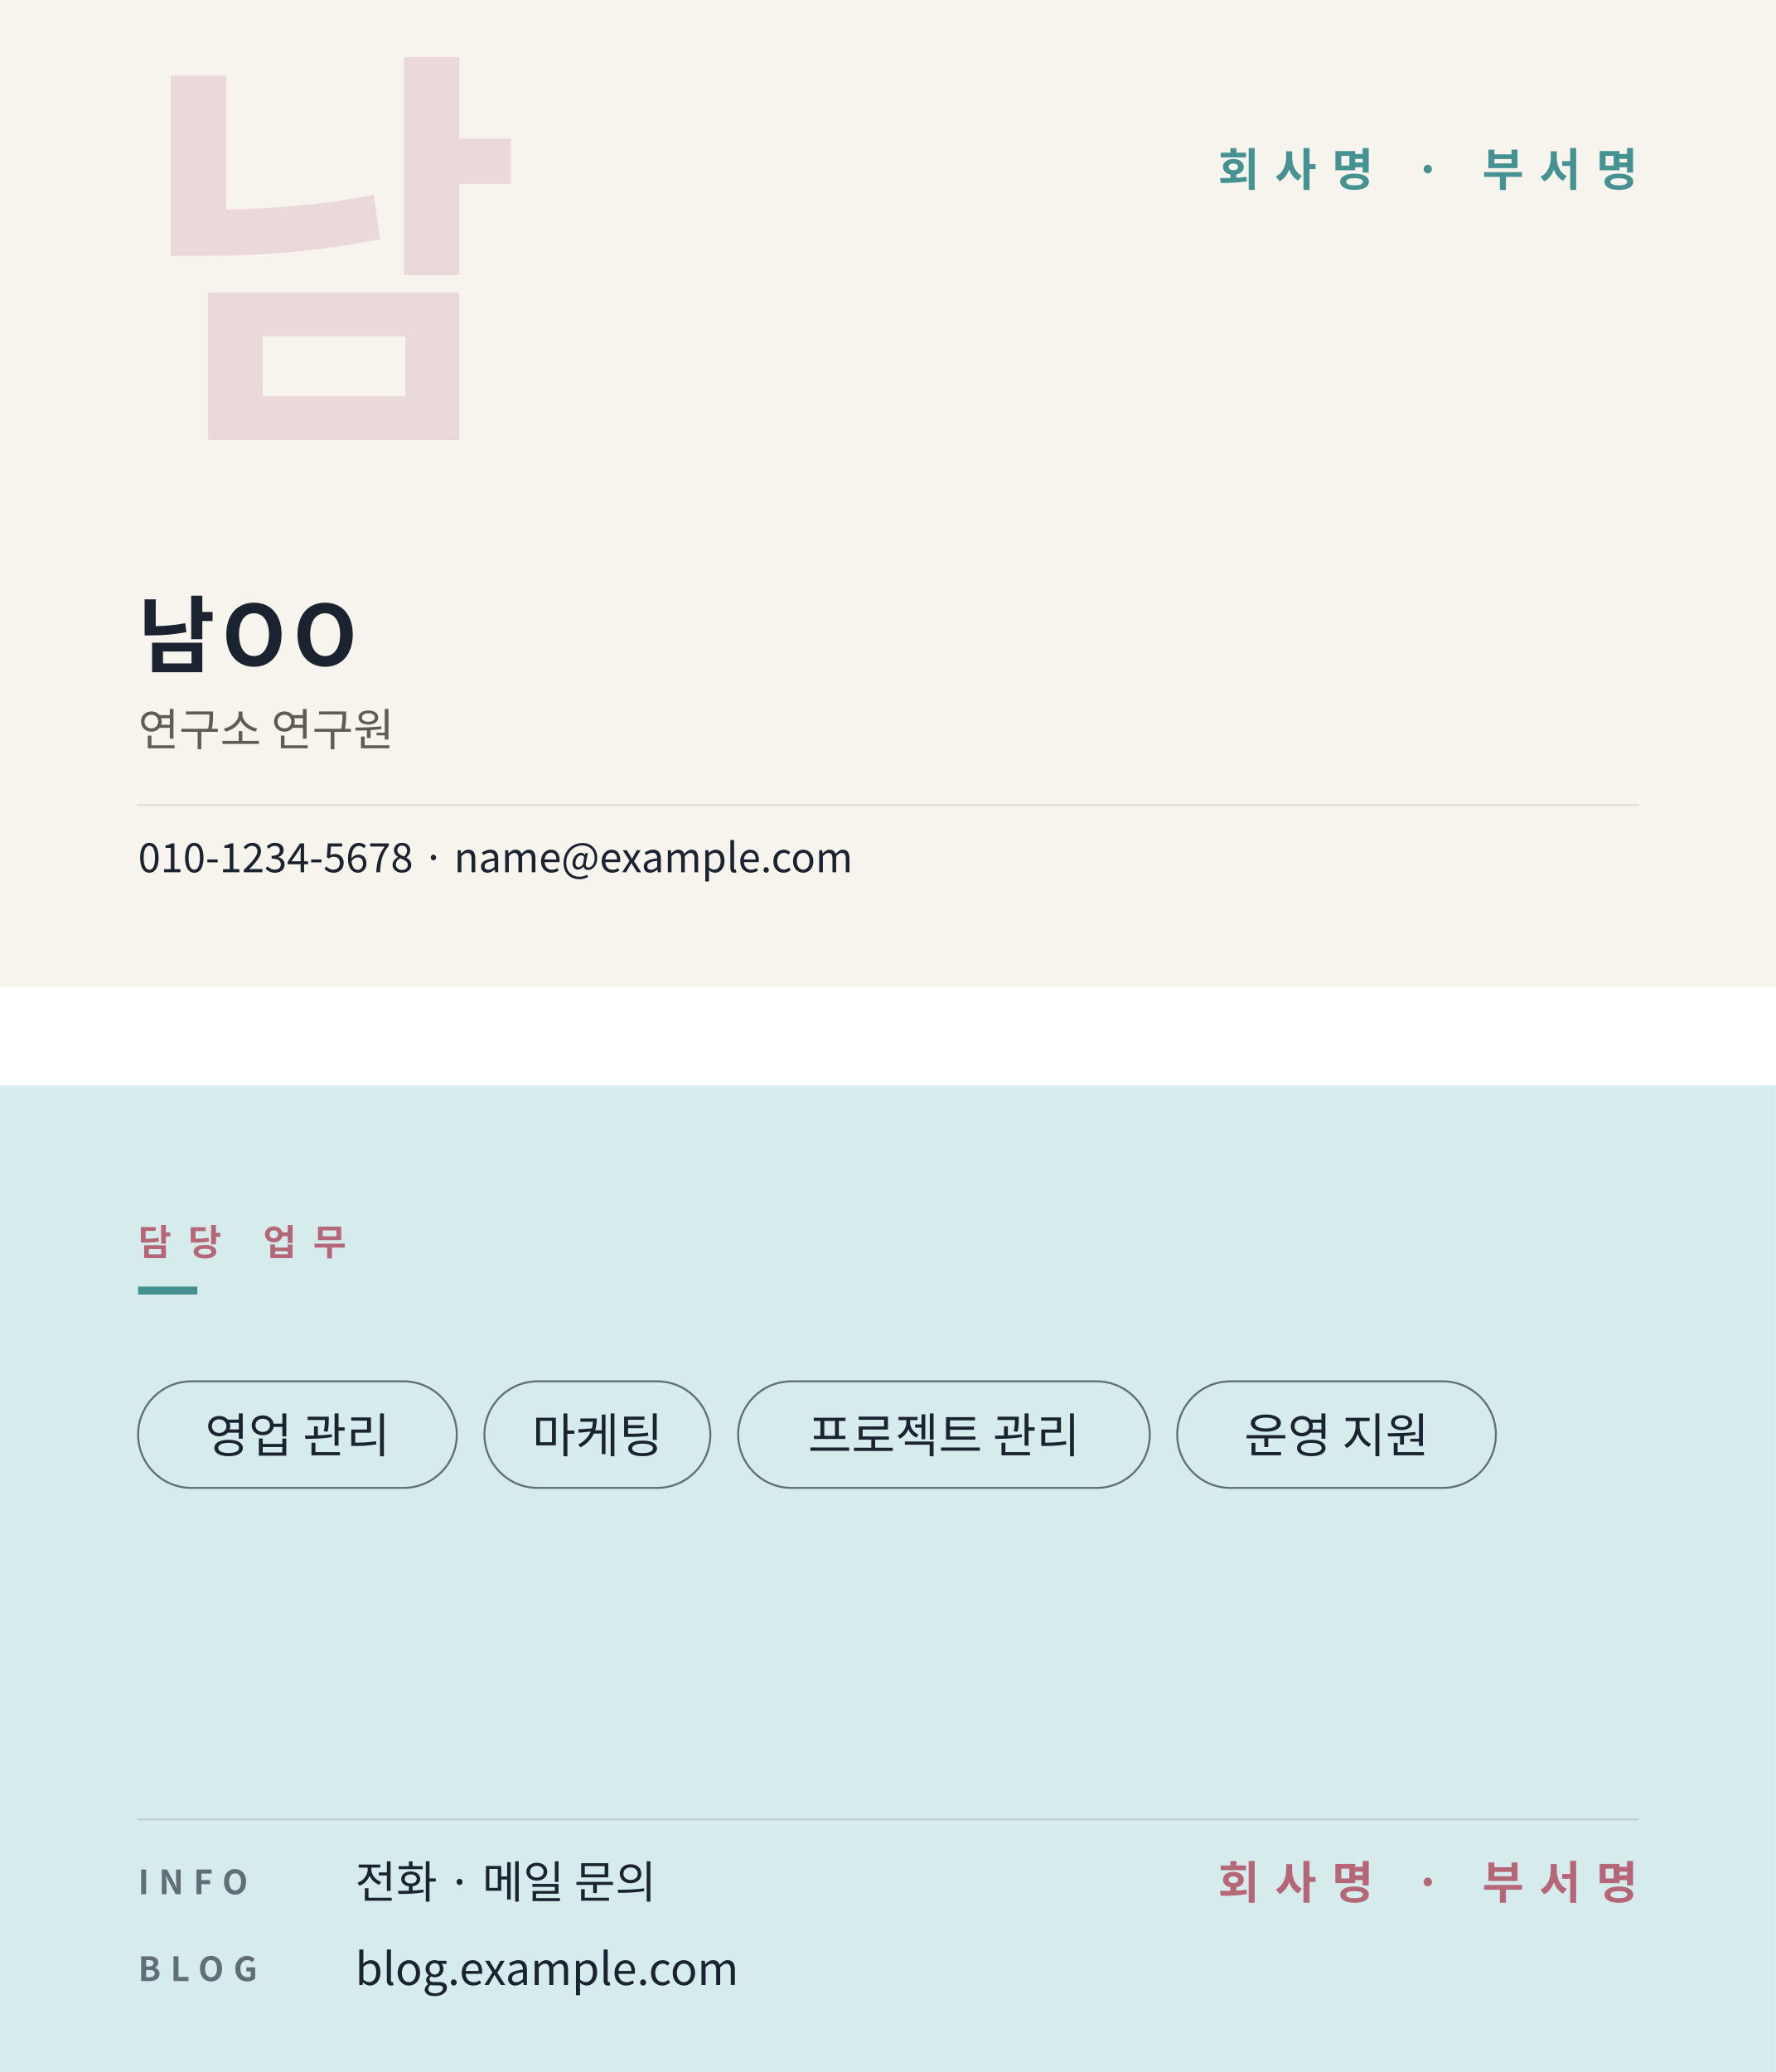
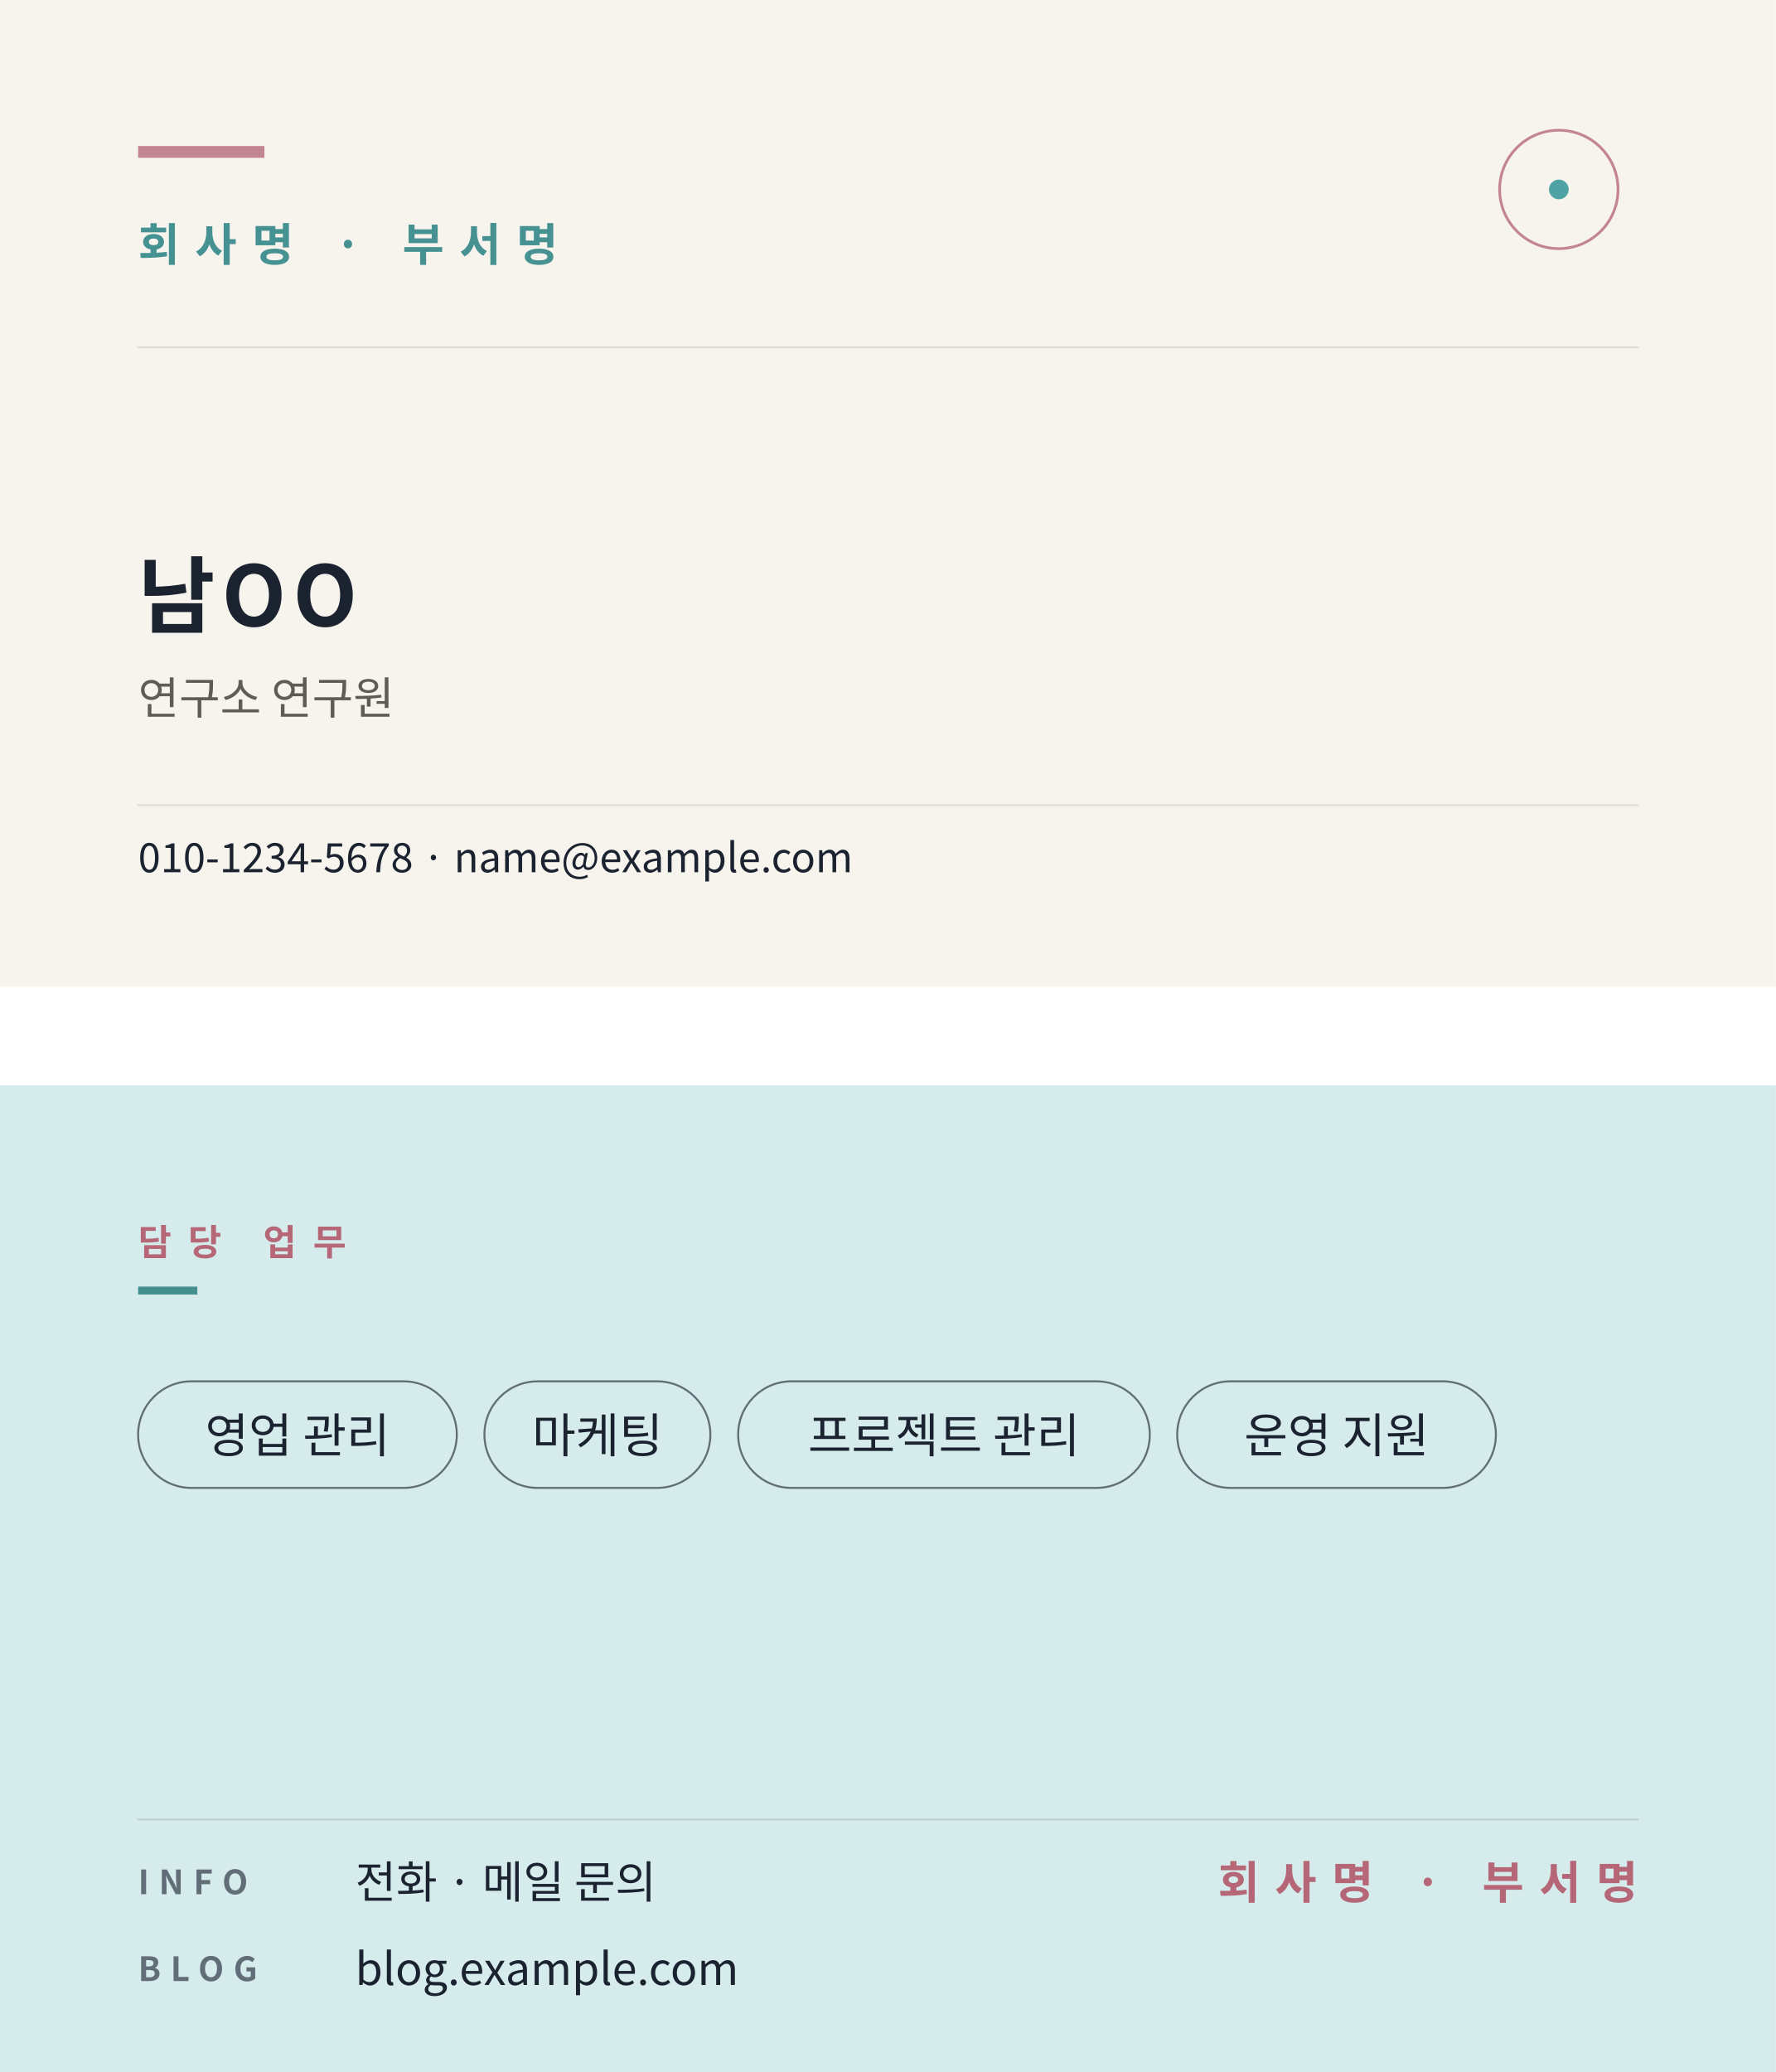
<svg xmlns="http://www.w3.org/2000/svg" width="90mm" height="105mm" viewBox="0 0 900 1050">
  <g id="front">
    <rect width="900" height="500" fill="#F7F4EE" />
-     <text font-family="Pretendard,'Noto Sans KR','Noto Sans CJK KR','Malgun Gothic','Apple SD Gothic Neo',sans-serif" font-size="211.7" font-weight="700" fill="#EAD5D9" text-anchor="start" opacity="0.9">
-       <tspan x="70" y="206.3">남</tspan>
+     <rect x="70" y="74" width="64" height="6" fill="#C48593" />
+     <ellipse cx="790" cy="96" rx="30" ry="30" fill="none" stroke="#C48593" stroke-width="1.4" stroke-linejoin="round" />
+     <ellipse cx="790" cy="96" rx="5" ry="5" fill="#4FA3A4" />
+     <text font-family="Pretendard,'Noto Sans KR','Noto Sans CJK KR','Malgun Gothic','Apple SD Gothic Neo',sans-serif" font-size="22.9" font-weight="700" fill="#469293" text-anchor="start" letter-spacing="7.8">
+       <tspan x="70" y="132.2">회사명 · 부서명</tspan>
    </text>
-     <text font-family="Pretendard,'Noto Sans KR','Noto Sans CJK KR','Malgun Gothic','Apple SD Gothic Neo',sans-serif" font-size="22.9" font-weight="700" fill="#469293" text-anchor="end" letter-spacing="7.8">
-       <tspan x="830" y="94.2">회사명 · 부서명</tspan>
-     </text>
+     <line x1="70" y1="176" x2="830" y2="176" stroke="#E2DDD2" stroke-width="1" stroke-linecap="round" />
    <text font-family="Pretendard,'Noto Sans KR','Noto Sans CJK KR','Malgun Gothic','Apple SD Gothic Neo',sans-serif" font-size="42.3" font-weight="700" fill="#1B2230" text-anchor="start" letter-spacing="3.5">
-       <tspan x="70" y="337.3">남OO</tspan>
+       <tspan x="70" y="317.3">남OO</tspan>
    </text>
    <text font-family="Pretendard,'Noto Sans KR','Noto Sans CJK KR','Malgun Gothic','Apple SD Gothic Neo',sans-serif" font-size="22.6" font-weight="400" fill="#605C55" text-anchor="start">
-       <tspan x="70" y="377.9">연구소 연구원</tspan>
+       <tspan x="70" y="361.9">연구소 연구원</tspan>
    </text>
    <line x1="70" y1="408" x2="830" y2="408" stroke="#E2DDD2" stroke-width="1" stroke-linecap="round" />
    <text font-family="Pretendard,'Noto Sans KR','Noto Sans CJK KR','Malgun Gothic','Apple SD Gothic Neo',sans-serif" font-size="20.5" font-weight="400" fill="#1B2230" text-anchor="start">
      <tspan x="70" y="442">010-1234-5678   ·   name@example.com</tspan>
    </text>
  </g>
  <g id="back" transform="translate(0 550)">
    <rect width="900" height="500" fill="#D6EBEB" />
    <text font-family="Pretendard,'Noto Sans KR','Noto Sans CJK KR','Malgun Gothic','Apple SD Gothic Neo',sans-serif" font-size="18.3" font-weight="700" fill="#B56677" text-anchor="start" letter-spacing="8.5">
      <tspan x="70" y="86.1">담당 업무</tspan>
    </text>
    <rect x="70" y="102" width="30" height="4" fill="#458E90" />
    <rect x="70" y="150" width="161.5" height="54" rx="27" fill="none" stroke="#626E77" stroke-width="1" stroke-linejoin="round" />
    <text font-family="Pretendard,'Noto Sans KR','Noto Sans CJK KR','Malgun Gothic','Apple SD Gothic Neo',sans-serif" font-size="24" font-weight="400" fill="#1B2230" text-anchor="middle">
      <tspan x="150.8" y="186.1">영업 관리</tspan>
    </text>
    <rect x="245.5" y="150" width="114.5" height="54" rx="27" fill="none" stroke="#626E77" stroke-width="1" stroke-linejoin="round" />
    <text font-family="Pretendard,'Noto Sans KR','Noto Sans CJK KR','Malgun Gothic','Apple SD Gothic Neo',sans-serif" font-size="24" font-weight="400" fill="#1B2230" text-anchor="middle">
      <tspan x="302.8" y="186.1">마케팅</tspan>
    </text>
    <rect x="374.1" y="150" width="208.6" height="54" rx="27" fill="none" stroke="#626E77" stroke-width="1" stroke-linejoin="round" />
    <text font-family="Pretendard,'Noto Sans KR','Noto Sans CJK KR','Malgun Gothic','Apple SD Gothic Neo',sans-serif" font-size="24" font-weight="400" fill="#1B2230" text-anchor="middle">
      <tspan x="478.4" y="186.1">프로젝트 관리</tspan>
    </text>
    <rect x="596.6" y="150" width="161.5" height="54" rx="27" fill="none" stroke="#626E77" stroke-width="1" stroke-linejoin="round" />
    <text font-family="Pretendard,'Noto Sans KR','Noto Sans CJK KR','Malgun Gothic','Apple SD Gothic Neo',sans-serif" font-size="24" font-weight="400" fill="#1B2230" text-anchor="middle">
      <tspan x="677.4" y="186.1">운영 지원</tspan>
    </text>
    <line x1="70" y1="372" x2="830" y2="372" stroke="#BED1D3" stroke-width="1" stroke-linecap="round" />
    <text font-family="Pretendard,'Noto Sans KR','Noto Sans CJK KR','Malgun Gothic','Apple SD Gothic Neo',sans-serif" font-size="16.9" font-weight="700" fill="#626E77" text-anchor="start" letter-spacing="4.9">
      <tspan x="70" y="409.9">INFO</tspan>
    </text>
    <text font-family="Pretendard,'Noto Sans KR','Noto Sans CJK KR','Malgun Gothic','Apple SD Gothic Neo',sans-serif" font-size="22.6" font-weight="400" fill="#1B2230" text-anchor="start">
      <tspan x="180" y="411.9">전화 · 메일 문의</tspan>
    </text>
    <text font-family="Pretendard,'Noto Sans KR','Noto Sans CJK KR','Malgun Gothic','Apple SD Gothic Neo',sans-serif" font-size="16.9" font-weight="700" fill="#626E77" text-anchor="start" letter-spacing="4.9">
      <tspan x="70" y="453.9">BLOG</tspan>
    </text>
    <text font-family="Pretendard,'Noto Sans KR','Noto Sans CJK KR','Malgun Gothic','Apple SD Gothic Neo',sans-serif" font-size="22.6" font-weight="400" fill="#1B2230" text-anchor="start">
      <tspan x="180" y="455.9">blog.example.com</tspan>
    </text>
    <text font-family="Pretendard,'Noto Sans KR','Noto Sans CJK KR','Malgun Gothic','Apple SD Gothic Neo',sans-serif" font-size="22.9" font-weight="700" fill="#B56677" text-anchor="end" letter-spacing="7.8">
      <tspan x="830" y="412.2">회사명 · 부서명</tspan>
    </text>
  </g>
</svg>
